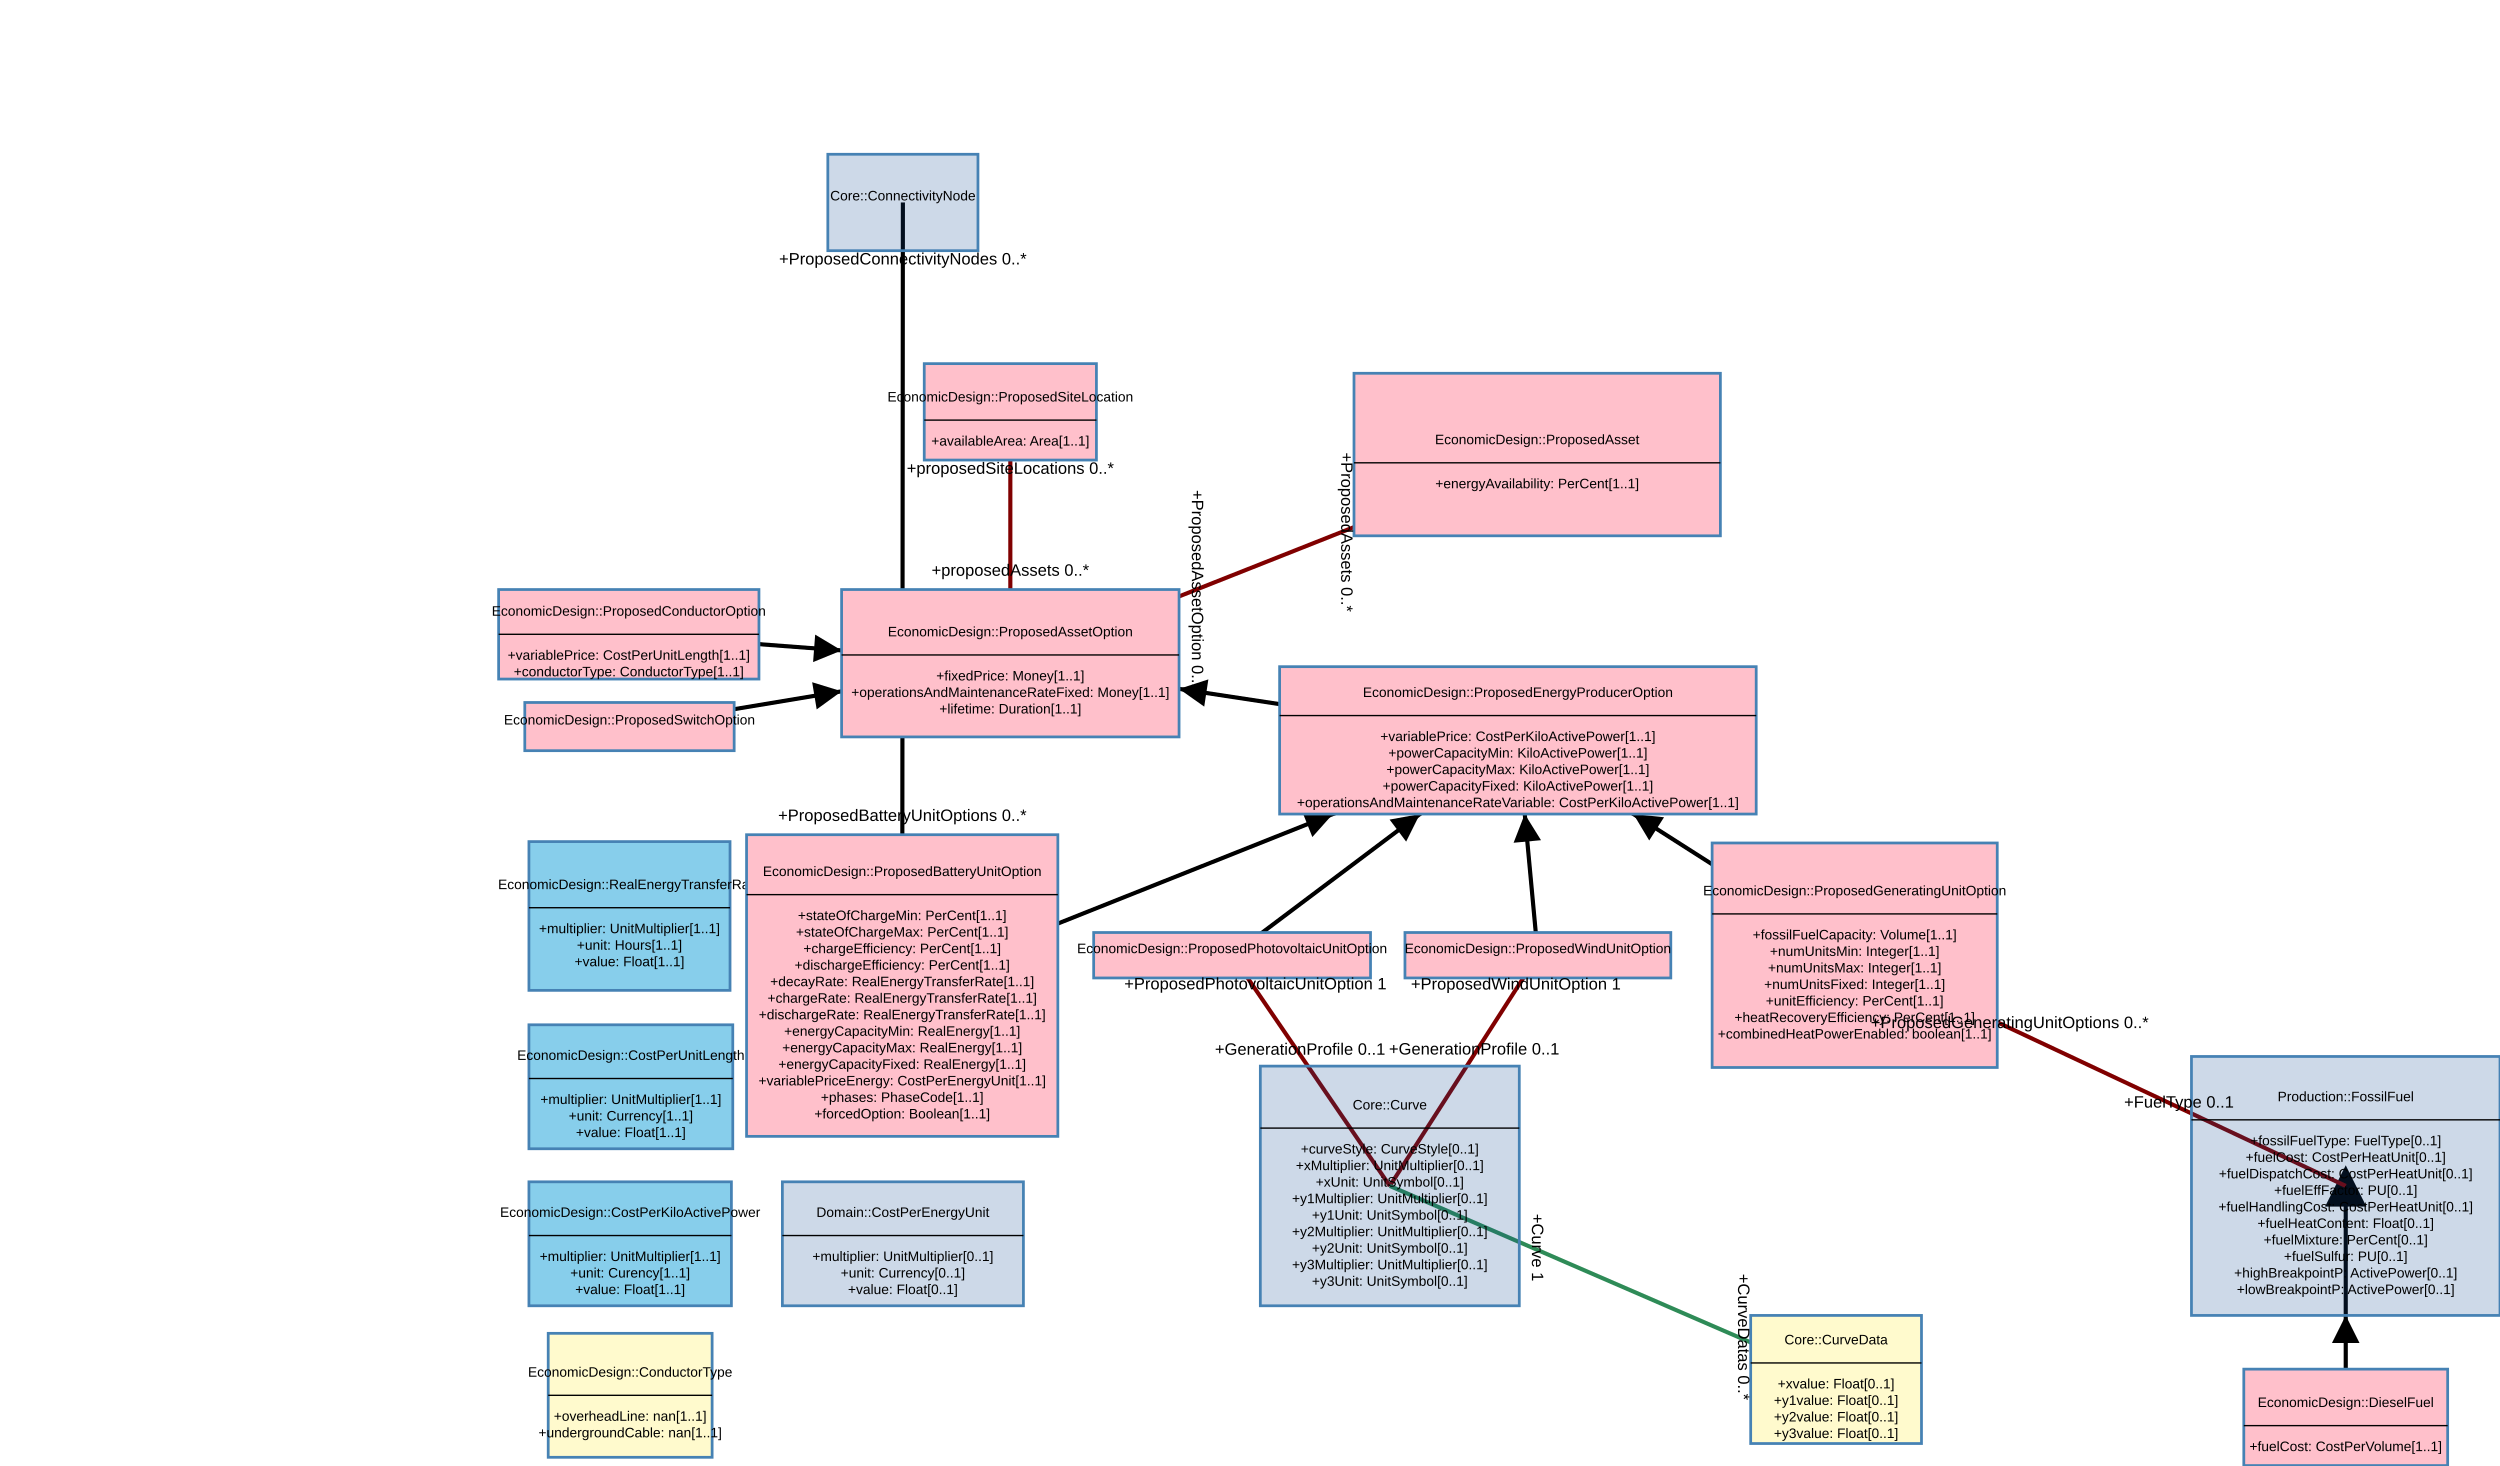
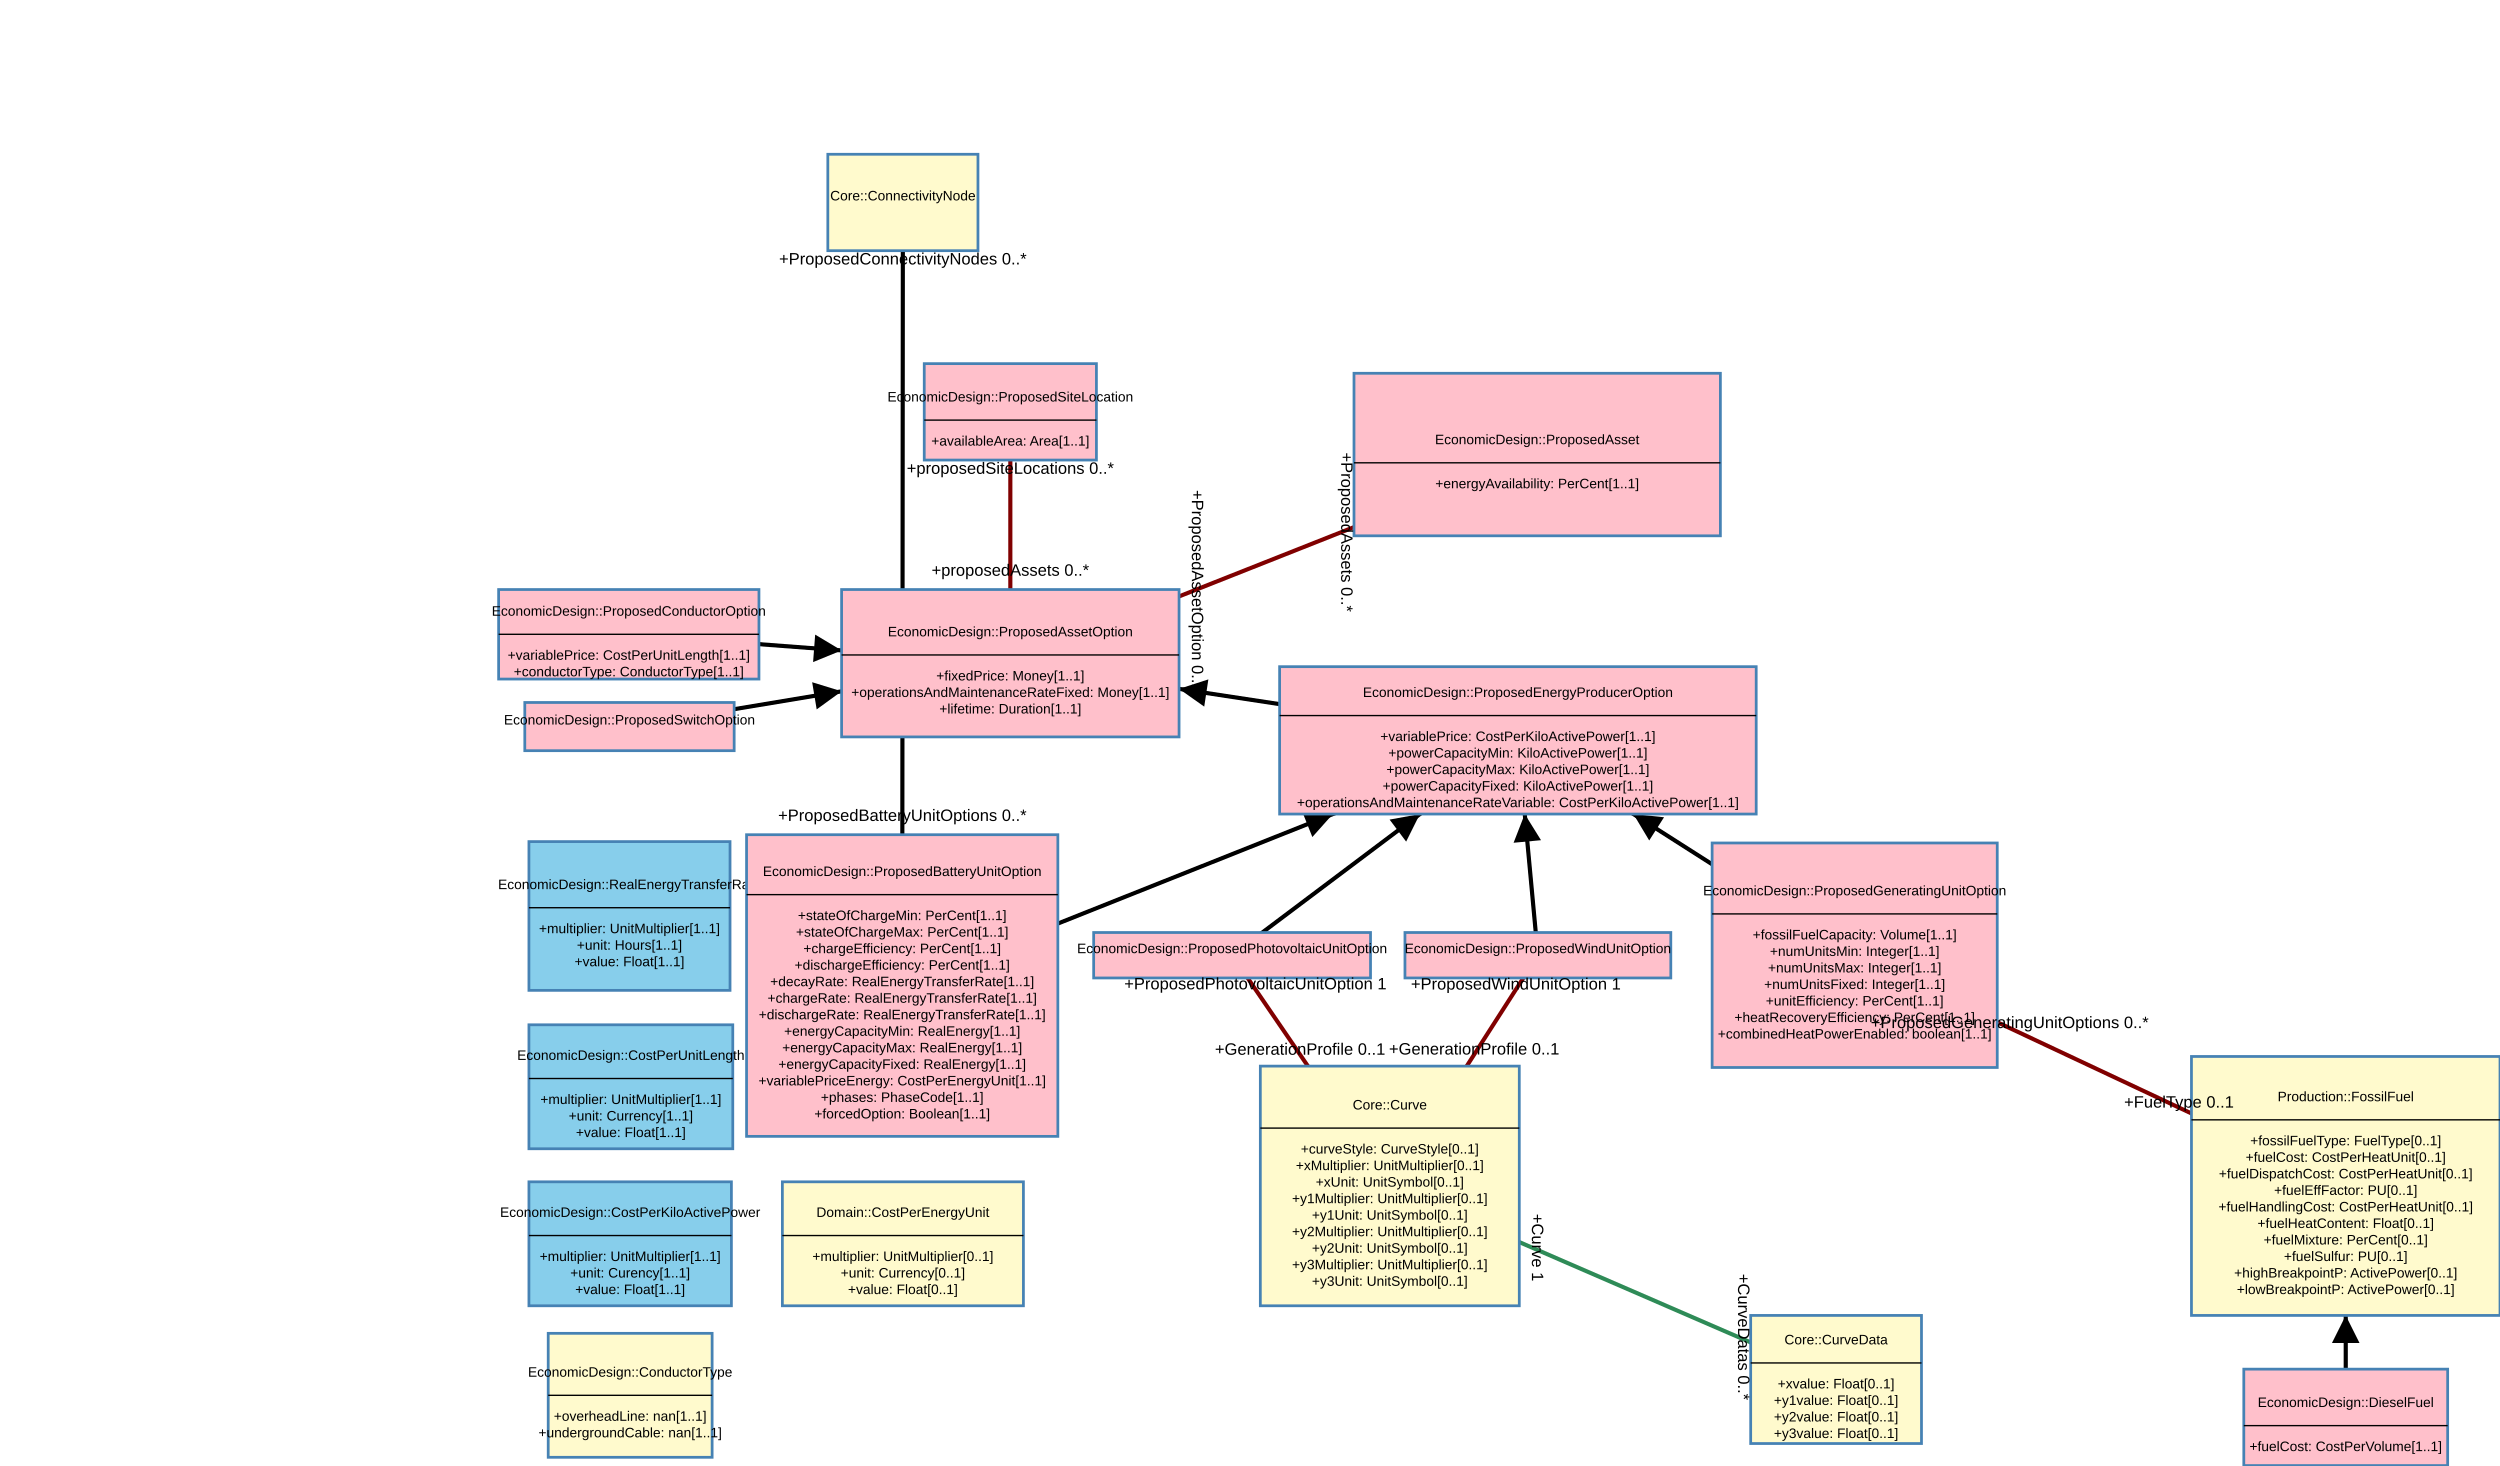
<svg xmlns="http://www.w3.org/2000/svg" width="1815" height="1064">
  <g class="zoom-group">
    <defs>
      <marker id="arrowhead" viewBox="-0 -5 10 10" refX="5" refY="0" orient="auto" markerWidth="10" markerHeight="10" xoverflow="visible">
        <path d="M 0,-5 L 10 ,0 L 0,5" fill="black" style="stroke: none;" />
      </marker>
    </defs>
    <line class="link" x1="655" y1="715.5" x2="1102" y2="537.5" stroke="#000000" stroke-width="3" marker-end="url(#arrowhead)" />
    <line class="link" x1="894.5" y1="693.5" x2="1102" y2="537.5" stroke="#000000" stroke-width="3" marker-end="url(#arrowhead)" />
    <line class="link" x1="1116.5" y1="693.5" x2="1102" y2="537.5" stroke="#000000" stroke-width="3" marker-end="url(#arrowhead)" />
    <line class="link" x1="1346.5" y1="693.5" x2="1102" y2="537.5" stroke="#000000" stroke-width="3" marker-end="url(#arrowhead)" />
    <line class="link" x1="457" y1="527.5" x2="733.5" y2="481.5" stroke="#000000" stroke-width="3" marker-end="url(#arrowhead)" />
    <line class="link" x1="456.5" y1="460.5" x2="733.5" y2="481.5" stroke="#000000" stroke-width="3" marker-end="url(#arrowhead)" />
    <line class="link" x1="1009" y1="861" x2="894.5" y2="693.5" stroke="#800000" stroke-width="3" />
    <line class="link" x1="1009" y1="861" x2="1116.5" y2="693.5" stroke="#800000" stroke-width="3" />
    <line class="link" x1="733.5" y1="299" x2="733.5" y2="481.5" stroke="#800000" stroke-width="3" />
    <line class="link" x1="1333" y1="1001.5" x2="1009" y2="861" stroke="#2e8b57" stroke-width="3" />
    <line class="link" x1="1116" y1="330" x2="733.5" y2="481.5" stroke="#800000" stroke-width="3" />
    <line class="link" x1="1703" y1="1029" x2="1703" y2="861" stroke="#000000" stroke-width="3" marker-end="url(#arrowhead)" />
    <line class="link" x1="1346.5" y1="693.5" x2="1703" y2="861" stroke="#800000" stroke-width="3" />
    <line class="link" x1="655" y1="715.5" x2="655.5" y2="147" stroke="#000000" stroke-width="3" />
    <line class="link" x1="1102" y1="537.5" x2="733.5" y2="481.5" stroke="#000000" stroke-width="3" marker-end="url(#arrowhead)" />
    <line class="arrow" x2="958.358" y2="594.7" x1="655" y1="715.5" stroke="#000000" stroke-width="2" marker-end="url(#arrowhead)" />
    <line class="arrow" x2="1022.845" y2="597.009" x1="894.5" y1="693.5" stroke="#000000" stroke-width="2" marker-end="url(#arrowhead)" />
    <line class="arrow" x2="1107.898" y2="600.957" x1="1116.5" y1="693.5" stroke="#000000" stroke-width="2" marker-end="url(#arrowhead)" />
    <line class="arrow" x2="1194.281" y2="596.379" x1="1346.5" y1="693.5" stroke="#000000" stroke-width="2" marker-end="url(#arrowhead)" />
    <line class="arrow" x2="601.136" y2="503.521" x1="457" y1="527.5" stroke="#000000" stroke-width="2" marker-end="url(#arrowhead)" />
    <line class="arrow" x2="601.029" y2="471.457" x1="456.5" y1="460.5" stroke="#000000" stroke-width="2" marker-end="url(#arrowhead)" />
    <line class="arrow" x2="1703" y2="965" x1="1703" y1="1029" stroke="#000000" stroke-width="2" marker-end="url(#arrowhead)" />
    <line class="arrow" x2="865.886" y2="501.618" x1="1102" y1="537.5" stroke="#000000" stroke-width="2" marker-end="url(#arrowhead)" />
    <g class="draggable" transform="translate(384, 611)">
      <rect class="box" width="146" height="108" style="fill: #87ceeb; stroke: steelblue; stroke-width: 2px; cursor: move;" />
      <text class="text" x="73" y="31" dy=".35em" text-anchor="middle" style="font-family: Arial, sans-serif; fill: black; font-size: 10px; pointer-events: none;">EconomicDesign::RealEnergyTransferRate</text>
      <line x1="0" x2="146" y1="48" y2="48" stroke="black" stroke-width="1" />
      <text class="text" x="73" y="63" dy=".35em" text-anchor="middle" style="font-family: Arial, sans-serif; fill: black; font-size: 10px; pointer-events: none;">+multiplier: UnitMultiplier[1..1]</text>
      <text class="text" x="73" y="75" dy=".35em" text-anchor="middle" style="font-family: Arial, sans-serif; fill: black; font-size: 10px; pointer-events: none;">+unit: Hours[1..1]</text>
      <text class="text" x="73" y="87" dy=".35em" text-anchor="middle" style="font-family: Arial, sans-serif; fill: black; font-size: 10px; pointer-events: none;">+value: Float[1..1]</text>
    </g>
    <g class="draggable" transform="translate(384, 744)">
      <rect class="box" width="148" height="90" style="fill: #87ceeb; stroke: steelblue; stroke-width: 2px; cursor: move;" />
      <text class="text" x="74" y="22" dy=".35em" text-anchor="middle" style="font-family: Arial, sans-serif; fill: black; font-size: 10px; pointer-events: none;">EconomicDesign::CostPerUnitLength</text>
      <line x1="0" x2="148" y1="39" y2="39" stroke="black" stroke-width="1" />
      <text class="text" x="74" y="54" dy=".35em" text-anchor="middle" style="font-family: Arial, sans-serif; fill: black; font-size: 10px; pointer-events: none;">+multiplier: UnitMultiplier[1..1]</text>
      <text class="text" x="74" y="66" dy=".35em" text-anchor="middle" style="font-family: Arial, sans-serif; fill: black; font-size: 10px; pointer-events: none;">+unit: Currency[1..1]</text>
      <text class="text" x="74" y="78" dy=".35em" text-anchor="middle" style="font-family: Arial, sans-serif; fill: black; font-size: 10px; pointer-events: none;">+value: Float[1..1]</text>
    </g>
    <g class="draggable" transform="translate(398, 968)">
      <rect class="box" width="119" height="90" style="fill: #fffacd; stroke: steelblue; stroke-width: 2px; cursor: move;" />
      <text class="text" x="59.5" y="28" dy=".35em" text-anchor="middle" style="font-family: Arial, sans-serif; fill: black; font-size: 10px; pointer-events: none;">EconomicDesign::ConductorType</text>
      <line x1="0" x2="119" y1="45" y2="45" stroke="black" stroke-width="1" />
      <text class="text" x="59.5" y="60" dy=".35em" text-anchor="middle" style="font-family: Arial, sans-serif; fill: black; font-size: 10px; pointer-events: none;">+overheadLine: nan[1..1]</text>
      <text class="text" x="59.5" y="72" dy=".35em" text-anchor="middle" style="font-family: Arial, sans-serif; fill: black; font-size: 10px; pointer-events: none;">+undergroundCable: nan[1..1]</text>
    </g>
    <g class="draggable" transform="translate(1271, 955)">
      <rect class="box" width="124" height="93" style="fill: #fffacd; stroke: steelblue; stroke-width: 2px; cursor: move;" />
      <text class="text" x="62" y="17.5" dy=".35em" text-anchor="middle" style="font-family: Arial, sans-serif; fill: black; font-size: 10px; pointer-events: none;">Core::CurveData</text>
      <line x1="0" x2="124" y1="34.5" y2="34.5" stroke="black" stroke-width="1" />
      <text class="text" x="62" y="49.5" dy=".35em" text-anchor="middle" style="font-family: Arial, sans-serif; fill: black; font-size: 10px; pointer-events: none;">+xvalue: Float[0..1]</text>
      <text class="text" x="62" y="61.5" dy=".35em" text-anchor="middle" style="font-family: Arial, sans-serif; fill: black; font-size: 10px; pointer-events: none;">+y1value: Float[0..1]</text>
      <text class="text" x="62" y="73.5" dy=".35em" text-anchor="middle" style="font-family: Arial, sans-serif; fill: black; font-size: 10px; pointer-events: none;">+y2value: Float[0..1]</text>
      <text class="text" x="62" y="85.5" dy=".35em" text-anchor="middle" style="font-family: Arial, sans-serif; fill: black; font-size: 10px; pointer-events: none;">+y3value: Float[0..1]</text>
    </g>
    <g class="draggable" transform="translate(611, 428)">
      <rect class="box" width="245" height="107" style="fill: #ffc0cb; stroke: steelblue; stroke-width: 2px; cursor: move;" />
      <text class="text" x="122.5" y="30.5" dy=".35em" text-anchor="middle" style="font-family: Arial, sans-serif; fill: black; font-size: 10px; pointer-events: none;">EconomicDesign::ProposedAssetOption</text>
      <line x1="0" x2="245" y1="47.5" y2="47.5" stroke="black" stroke-width="1" />
      <text class="text" x="122.5" y="62.5" dy=".35em" text-anchor="middle" style="font-family: Arial, sans-serif; fill: black; font-size: 10px; pointer-events: none;">+fixedPrice: Money[1..1]</text>
      <text class="text" x="122.5" y="74.5" dy=".35em" text-anchor="middle" style="font-family: Arial, sans-serif; fill: black; font-size: 10px; pointer-events: none;">+operationsAndMaintenanceRateFixed: Money[1..1]</text>
      <text class="text" x="122.5" y="86.5" dy=".35em" text-anchor="middle" style="font-family: Arial, sans-serif; fill: black; font-size: 10px; pointer-events: none;">+lifetime: Duration[1..1]</text>
    </g>
    <g class="draggable" transform="translate(929, 484)">
      <rect class="box" width="346" height="107" style="fill: #ffc0cb; stroke: steelblue; stroke-width: 2px; cursor: move;" />
      <text class="text" x="173" y="18.5" dy=".35em" text-anchor="middle" style="font-family: Arial, sans-serif; fill: black; font-size: 10px; pointer-events: none;">EconomicDesign::ProposedEnergyProducerOption</text>
      <line x1="0" x2="346" y1="35.5" y2="35.5" stroke="black" stroke-width="1" />
      <text class="text" x="173" y="50.5" dy=".35em" text-anchor="middle" style="font-family: Arial, sans-serif; fill: black; font-size: 10px; pointer-events: none;">+variablePrice: CostPerKiloActivePower[1..1]</text>
      <text class="text" x="173" y="62.5" dy=".35em" text-anchor="middle" style="font-family: Arial, sans-serif; fill: black; font-size: 10px; pointer-events: none;">+powerCapacityMin: KiloActivePower[1..1]</text>
      <text class="text" x="173" y="74.5" dy=".35em" text-anchor="middle" style="font-family: Arial, sans-serif; fill: black; font-size: 10px; pointer-events: none;">+powerCapacityMax: KiloActivePower[1..1]</text>
      <text class="text" x="173" y="86.5" dy=".35em" text-anchor="middle" style="font-family: Arial, sans-serif; fill: black; font-size: 10px; pointer-events: none;">+powerCapacityFixed: KiloActivePower[1..1]</text>
      <text class="text" x="173" y="98.5" dy=".35em" text-anchor="middle" style="font-family: Arial, sans-serif; fill: black; font-size: 10px; pointer-events: none;">+operationsAndMaintenanceRateVariable: CostPerKiloActivePower[1..1]</text>
    </g>
    <g class="draggable" transform="translate(542, 606)">
      <rect class="box" width="226" height="219" style="fill: #ffc0cb; stroke: steelblue; stroke-width: 2px; cursor: move;" />
      <text class="text" x="113" y="26.5" dy=".35em" text-anchor="middle" style="font-family: Arial, sans-serif; fill: black; font-size: 10px; pointer-events: none;">EconomicDesign::ProposedBatteryUnitOption</text>
      <line x1="0" x2="226" y1="43.5" y2="43.5" stroke="black" stroke-width="1" />
      <text class="text" x="113" y="58.5" dy=".35em" text-anchor="middle" style="font-family: Arial, sans-serif; fill: black; font-size: 10px; pointer-events: none;">+stateOfChargeMin: PerCent[1..1]</text>
      <text class="text" x="113" y="70.5" dy=".35em" text-anchor="middle" style="font-family: Arial, sans-serif; fill: black; font-size: 10px; pointer-events: none;">+stateOfChargeMax: PerCent[1..1]</text>
      <text class="text" x="113" y="82.5" dy=".35em" text-anchor="middle" style="font-family: Arial, sans-serif; fill: black; font-size: 10px; pointer-events: none;">+chargeEfficiency: PerCent[1..1]</text>
      <text class="text" x="113" y="94.5" dy=".35em" text-anchor="middle" style="font-family: Arial, sans-serif; fill: black; font-size: 10px; pointer-events: none;">+dischargeEfficiency: PerCent[1..1]</text>
      <text class="text" x="113" y="106.5" dy=".35em" text-anchor="middle" style="font-family: Arial, sans-serif; fill: black; font-size: 10px; pointer-events: none;">+decayRate: RealEnergyTransferRate[1..1]</text>
      <text class="text" x="113" y="118.5" dy=".35em" text-anchor="middle" style="font-family: Arial, sans-serif; fill: black; font-size: 10px; pointer-events: none;">+chargeRate: RealEnergyTransferRate[1..1]</text>
      <text class="text" x="113" y="130.5" dy=".35em" text-anchor="middle" style="font-family: Arial, sans-serif; fill: black; font-size: 10px; pointer-events: none;">+dischargeRate: RealEnergyTransferRate[1..1]</text>
      <text class="text" x="113" y="142.5" dy=".35em" text-anchor="middle" style="font-family: Arial, sans-serif; fill: black; font-size: 10px; pointer-events: none;">+energyCapacityMin: RealEnergy[1..1]</text>
      <text class="text" x="113" y="154.5" dy=".35em" text-anchor="middle" style="font-family: Arial, sans-serif; fill: black; font-size: 10px; pointer-events: none;">+energyCapacityMax: RealEnergy[1..1]</text>
      <text class="text" x="113" y="166.5" dy=".35em" text-anchor="middle" style="font-family: Arial, sans-serif; fill: black; font-size: 10px; pointer-events: none;">+energyCapacityFixed: RealEnergy[1..1]</text>
      <text class="text" x="113" y="178.5" dy=".35em" text-anchor="middle" style="font-family: Arial, sans-serif; fill: black; font-size: 10px; pointer-events: none;">+variablePriceEnergy: CostPerEnergyUnit[1..1]</text>
      <text class="text" x="113" y="190.5" dy=".35em" text-anchor="middle" style="font-family: Arial, sans-serif; fill: black; font-size: 10px; pointer-events: none;">+phases: PhaseCode[1..1]</text>
      <text class="text" x="113" y="202.5" dy=".35em" text-anchor="middle" style="font-family: Arial, sans-serif; fill: black; font-size: 10px; pointer-events: none;">+forcedOption: Boolean[1..1]</text>
    </g>
    <g class="draggable" transform="translate(1243, 612)">
      <rect class="box" width="207" height="163" style="fill: #ffc0cb; stroke: steelblue; stroke-width: 2px; cursor: move;" />
      <text class="text" x="103.5" y="34.5" dy=".35em" text-anchor="middle" style="font-family: Arial, sans-serif; fill: black; font-size: 10px; pointer-events: none;">EconomicDesign::ProposedGeneratingUnitOption</text>
      <line x1="0" x2="207" y1="51.5" y2="51.5" stroke="black" stroke-width="1" />
      <text class="text" x="103.5" y="66.5" dy=".35em" text-anchor="middle" style="font-family: Arial, sans-serif; fill: black; font-size: 10px; pointer-events: none;">+fossilFuelCapacity: Volume[1..1]</text>
      <text class="text" x="103.5" y="78.5" dy=".35em" text-anchor="middle" style="font-family: Arial, sans-serif; fill: black; font-size: 10px; pointer-events: none;">+numUnitsMin: Integer[1..1]</text>
      <text class="text" x="103.5" y="90.5" dy=".35em" text-anchor="middle" style="font-family: Arial, sans-serif; fill: black; font-size: 10px; pointer-events: none;">+numUnitsMax: Integer[1..1]</text>
      <text class="text" x="103.5" y="102.5" dy=".35em" text-anchor="middle" style="font-family: Arial, sans-serif; fill: black; font-size: 10px; pointer-events: none;">+numUnitsFixed: Integer[1..1]</text>
      <text class="text" x="103.5" y="114.5" dy=".35em" text-anchor="middle" style="font-family: Arial, sans-serif; fill: black; font-size: 10px; pointer-events: none;">+unitEfficiency: PerCent[1..1]</text>
      <text class="text" x="103.5" y="126.5" dy=".35em" text-anchor="middle" style="font-family: Arial, sans-serif; fill: black; font-size: 10px; pointer-events: none;">+heatRecoveryEfficiency: PerCent[1..1]</text>
      <text class="text" x="103.5" y="138.5" dy=".35em" text-anchor="middle" style="font-family: Arial, sans-serif; fill: black; font-size: 10px; pointer-events: none;">+combinedHeatPowerEnabled: boolean[1..1]</text>
    </g>
    <g class="draggable" transform="translate(1020, 677)">
      <rect class="box" width="193" height="33" style="fill: #ffc0cb; stroke: steelblue; stroke-width: 2px; cursor: move;" />
      <text class="text" x="96.5" y="11.5" dy=".35em" text-anchor="middle" style="font-family: Arial, sans-serif; fill: black; font-size: 10px; pointer-events: none;">EconomicDesign::ProposedWindUnitOption</text>
    </g>
    <g class="draggable" transform="translate(794, 677)">
      <rect class="box" width="201" height="33" style="fill: #ffc0cb; stroke: steelblue; stroke-width: 2px; cursor: move;" />
      <text class="text" x="100.5" y="11.5" dy=".35em" text-anchor="middle" style="font-family: Arial, sans-serif; fill: black; font-size: 10px; pointer-events: none;">EconomicDesign::ProposedPhotovoltaicUnitOption</text>
    </g>
    <g class="draggable" transform="translate(362, 428)">
      <rect class="box" width="189" height="65" style="fill: #ffc0cb; stroke: steelblue; stroke-width: 2px; cursor: move;" />
      <text class="text" x="94.5" y="15.5" dy=".35em" text-anchor="middle" style="font-family: Arial, sans-serif; fill: black; font-size: 10px; pointer-events: none;">EconomicDesign::ProposedConductorOption</text>
      <line x1="0" x2="189" y1="32.5" y2="32.5" stroke="black" stroke-width="1" />
      <text class="text" x="94.5" y="47.5" dy=".35em" text-anchor="middle" style="font-family: Arial, sans-serif; fill: black; font-size: 10px; pointer-events: none;">+variablePrice: CostPerUnitLength[1..1]</text>
      <text class="text" x="94.5" y="59.5" dy=".35em" text-anchor="middle" style="font-family: Arial, sans-serif; fill: black; font-size: 10px; pointer-events: none;">+conductorType: ConductorType[1..1]</text>
    </g>
    <g class="draggable" transform="translate(381, 510)">
      <rect class="box" width="152" height="35" style="fill: #ffc0cb; stroke: steelblue; stroke-width: 2px; cursor: move;" />
      <text class="text" x="76" y="12.5" dy=".35em" text-anchor="middle" style="font-family: Arial, sans-serif; fill: black; font-size: 10px; pointer-events: none;">EconomicDesign::ProposedSwitchOption</text>
    </g>
    <g class="draggable" transform="translate(915, 774)">
-       <rect class="box" width="188" height="174" style="fill: #13499135; stroke: steelblue; stroke-width: 2px; cursor: move;" />
+       <rect class="box" width="188" height="174" style="fill: #fffacd; stroke: steelblue; stroke-width: 2px; cursor: move;" />
      <text class="text" x="94" y="28" dy=".35em" text-anchor="middle" style="font-family: Arial, sans-serif; fill: black; font-size: 10px; pointer-events: none;">Core::Curve</text>
      <line x1="0" x2="188" y1="45" y2="45" stroke="black" stroke-width="1" />
      <text class="text" x="94" y="60" dy=".35em" text-anchor="middle" style="font-family: Arial, sans-serif; fill: black; font-size: 10px; pointer-events: none;">+curveStyle: CurveStyle[0..1]</text>
      <text class="text" x="94" y="72" dy=".35em" text-anchor="middle" style="font-family: Arial, sans-serif; fill: black; font-size: 10px; pointer-events: none;">+xMultiplier: UnitMultiplier[0..1]</text>
      <text class="text" x="94" y="84" dy=".35em" text-anchor="middle" style="font-family: Arial, sans-serif; fill: black; font-size: 10px; pointer-events: none;">+xUnit: UnitSymbol[0..1]</text>
      <text class="text" x="94" y="96" dy=".35em" text-anchor="middle" style="font-family: Arial, sans-serif; fill: black; font-size: 10px; pointer-events: none;">+y1Multiplier: UnitMultiplier[0..1]</text>
      <text class="text" x="94" y="108" dy=".35em" text-anchor="middle" style="font-family: Arial, sans-serif; fill: black; font-size: 10px; pointer-events: none;">+y1Unit: UnitSymbol[0..1]</text>
      <text class="text" x="94" y="120" dy=".35em" text-anchor="middle" style="font-family: Arial, sans-serif; fill: black; font-size: 10px; pointer-events: none;">+y2Multiplier: UnitMultiplier[0..1]</text>
      <text class="text" x="94" y="132" dy=".35em" text-anchor="middle" style="font-family: Arial, sans-serif; fill: black; font-size: 10px; pointer-events: none;">+y2Unit: UnitSymbol[0..1]</text>
      <text class="text" x="94" y="144" dy=".35em" text-anchor="middle" style="font-family: Arial, sans-serif; fill: black; font-size: 10px; pointer-events: none;">+y3Multiplier: UnitMultiplier[0..1]</text>
      <text class="text" x="94" y="156" dy=".35em" text-anchor="middle" style="font-family: Arial, sans-serif; fill: black; font-size: 10px; pointer-events: none;">+y3Unit: UnitSymbol[0..1]</text>
    </g>
    <g class="draggable" transform="translate(671, 264)">
      <rect class="box" width="125" height="70" style="fill: #ffc0cb; stroke: steelblue; stroke-width: 2px; cursor: move;" />
      <text class="text" x="62.5" y="24" dy=".35em" text-anchor="middle" style="font-family: Arial, sans-serif; fill: black; font-size: 10px; pointer-events: none;">EconomicDesign::ProposedSiteLocation</text>
      <line x1="0" x2="125" y1="41" y2="41" stroke="black" stroke-width="1" />
      <text class="text" x="62.5" y="56" dy=".35em" text-anchor="middle" style="font-family: Arial, sans-serif; fill: black; font-size: 10px; pointer-events: none;">+availableArea: Area[1..1]</text>
    </g>
    <g class="draggable" transform="translate(983, 271)">
      <rect class="box" width="266" height="118" style="fill: #ffc0cb; stroke: steelblue; stroke-width: 2px; cursor: move;" />
      <text class="text" x="133" y="48" dy=".35em" text-anchor="middle" style="font-family: Arial, sans-serif; fill: black; font-size: 10px; pointer-events: none;">EconomicDesign::ProposedAsset</text>
      <line x1="0" x2="266" y1="65" y2="65" stroke="black" stroke-width="1" />
      <text class="text" x="133" y="80" dy=".35em" text-anchor="middle" style="font-family: Arial, sans-serif; fill: black; font-size: 10px; pointer-events: none;">+energyAvailability: PerCent[1..1]</text>
    </g>
    <g class="draggable" transform="translate(384, 858)">
      <rect class="box" width="147" height="90" style="fill: #87ceeb; stroke: steelblue; stroke-width: 2px; cursor: move;" />
      <text class="text" x="73.5" y="22" dy=".35em" text-anchor="middle" style="font-family: Arial, sans-serif; fill: black; font-size: 10px; pointer-events: none;">EconomicDesign::CostPerKiloActivePower</text>
      <line x1="0" x2="147" y1="39" y2="39" stroke="black" stroke-width="1" />
      <text class="text" x="73.5" y="54" dy=".35em" text-anchor="middle" style="font-family: Arial, sans-serif; fill: black; font-size: 10px; pointer-events: none;">+multiplier: UnitMultiplier[1..1]</text>
      <text class="text" x="73.5" y="66" dy=".35em" text-anchor="middle" style="font-family: Arial, sans-serif; fill: black; font-size: 10px; pointer-events: none;">+unit: Curency[1..1]</text>
      <text class="text" x="73.5" y="78" dy=".35em" text-anchor="middle" style="font-family: Arial, sans-serif; fill: black; font-size: 10px; pointer-events: none;">+value: Float[1..1]</text>
    </g>
    <g class="draggable" transform="translate(568, 858)">
-       <rect class="box" width="175" height="90" style="fill: #13499135; stroke: steelblue; stroke-width: 2px; cursor: move;" />
+       <rect class="box" width="175" height="90" style="fill: #fffacd; stroke: steelblue; stroke-width: 2px; cursor: move;" />
      <text class="text" x="87.5" y="22" dy=".35em" text-anchor="middle" style="font-family: Arial, sans-serif; fill: black; font-size: 10px; pointer-events: none;">Domain::CostPerEnergyUnit</text>
      <line x1="0" x2="175" y1="39" y2="39" stroke="black" stroke-width="1" />
      <text class="text" x="87.5" y="54" dy=".35em" text-anchor="middle" style="font-family: Arial, sans-serif; fill: black; font-size: 10px; pointer-events: none;">+multiplier: UnitMultiplier[0..1]</text>
      <text class="text" x="87.5" y="66" dy=".35em" text-anchor="middle" style="font-family: Arial, sans-serif; fill: black; font-size: 10px; pointer-events: none;">+unit: Currency[0..1]</text>
      <text class="text" x="87.5" y="78" dy=".35em" text-anchor="middle" style="font-family: Arial, sans-serif; fill: black; font-size: 10px; pointer-events: none;">+value: Float[0..1]</text>
    </g>
    <g class="draggable" transform="translate(1591, 767)">
-       <rect class="box" width="224" height="188" style="fill: #13499135; stroke: steelblue; stroke-width: 2px; cursor: move;" />
+       <rect class="box" width="224" height="188" style="fill: #fffacd; stroke: steelblue; stroke-width: 2px; cursor: move;" />
      <text class="text" x="112" y="29" dy=".35em" text-anchor="middle" style="font-family: Arial, sans-serif; fill: black; font-size: 10px; pointer-events: none;">Production::FossilFuel</text>
      <line x1="0" x2="224" y1="46" y2="46" stroke="black" stroke-width="1" />
      <text class="text" x="112" y="61" dy=".35em" text-anchor="middle" style="font-family: Arial, sans-serif; fill: black; font-size: 10px; pointer-events: none;">+fossilFuelType: FuelType[0..1]</text>
      <text class="text" x="112" y="73" dy=".35em" text-anchor="middle" style="font-family: Arial, sans-serif; fill: black; font-size: 10px; pointer-events: none;">+fuelCost: CostPerHeatUnit[0..1]</text>
      <text class="text" x="112" y="85" dy=".35em" text-anchor="middle" style="font-family: Arial, sans-serif; fill: black; font-size: 10px; pointer-events: none;">+fuelDispatchCost: CostPerHeatUnit[0..1]</text>
      <text class="text" x="112" y="97" dy=".35em" text-anchor="middle" style="font-family: Arial, sans-serif; fill: black; font-size: 10px; pointer-events: none;">+fuelEffFactor: PU[0..1]</text>
      <text class="text" x="112" y="109" dy=".35em" text-anchor="middle" style="font-family: Arial, sans-serif; fill: black; font-size: 10px; pointer-events: none;">+fuelHandlingCost: CostPerHeatUnit[0..1]</text>
      <text class="text" x="112" y="121" dy=".35em" text-anchor="middle" style="font-family: Arial, sans-serif; fill: black; font-size: 10px; pointer-events: none;">+fuelHeatContent: Float[0..1]</text>
      <text class="text" x="112" y="133" dy=".35em" text-anchor="middle" style="font-family: Arial, sans-serif; fill: black; font-size: 10px; pointer-events: none;">+fuelMixture: PerCent[0..1]</text>
      <text class="text" x="112" y="145" dy=".35em" text-anchor="middle" style="font-family: Arial, sans-serif; fill: black; font-size: 10px; pointer-events: none;">+fuelSulfur: PU[0..1]</text>
      <text class="text" x="112" y="157" dy=".35em" text-anchor="middle" style="font-family: Arial, sans-serif; fill: black; font-size: 10px; pointer-events: none;">+highBreakpointP: ActivePower[0..1]</text>
      <text class="text" x="112" y="169" dy=".35em" text-anchor="middle" style="font-family: Arial, sans-serif; fill: black; font-size: 10px; pointer-events: none;">+lowBreakpointP: ActivePower[0..1]</text>
    </g>
    <g class="draggable" transform="translate(1629, 994)">
      <rect class="box" width="148" height="70" style="fill: #ffc0cb; stroke: steelblue; stroke-width: 2px; cursor: move;" />
      <text class="text" x="74" y="24" dy=".35em" text-anchor="middle" style="font-family: Arial, sans-serif; fill: black; font-size: 10px; pointer-events: none;">EconomicDesign::DieselFuel</text>
      <line x1="0" x2="148" y1="41" y2="41" stroke="black" stroke-width="1" />
      <text class="text" x="74" y="56" dy=".35em" text-anchor="middle" style="font-family: Arial, sans-serif; fill: black; font-size: 10px; pointer-events: none;">+fuelCost: CostPerVolume[1..1]</text>
    </g>
    <g class="draggable" transform="translate(601, 112)">
-       <rect class="box" width="109" height="70" style="fill: #13499135; stroke: steelblue; stroke-width: 2px; cursor: move;" />
+       <rect class="box" width="109" height="70" style="fill: #fffacd; stroke: steelblue; stroke-width: 2px; cursor: move;" />
      <text class="text" x="54.5" y="30" dy=".35em" text-anchor="middle" style="font-family: Arial, sans-serif; fill: black; font-size: 10px; pointer-events: none;">Core::ConnectivityNode</text>
    </g>
    <text class="link-text-start" x="777.29" y="666.803" transform="rotate(90, 777.2905, 666.8027)" text-anchor="middle" style="font-family: Arial, sans-serif; font-size: 12px; fill: black;" />
    <text class="link-text-start" x="924.44" y="670.991" transform="rotate(90, 924.4402, 670.9908)" text-anchor="middle" style="font-family: Arial, sans-serif; font-size: 12px; fill: black;" />
    <text class="link-text-start" x="1114.041" y="667.043" transform="rotate(0, 1114.041, 667.0429)" text-anchor="middle" style="font-family: Arial, sans-serif; font-size: 12px; fill: black;" />
    <text class="link-text-start" x="1234.57" y="622.084" transform="rotate(90, 1234.57, 622.0844)" text-anchor="middle" style="font-family: Arial, sans-serif; font-size: 12px; fill: black;" />
    <text class="link-text-start" x="542.864" y="513.215" transform="rotate(90, 542.8644, 513.2151)" text-anchor="middle" style="font-family: Arial, sans-serif; font-size: 12px; fill: black;" />
    <text class="link-text-start" x="560.971" y="468.42" transform="rotate(0, 560.9714, 468.4202)" text-anchor="middle" style="font-family: Arial, sans-serif; font-size: 12px; fill: black;" />
    <text class="link-text-start" x="943.885" y="765.745" transform="rotate(0, 943.8851, 765.7445)" text-anchor="middle" style="font-family: Arial, sans-serif; font-size: 12px; fill: black;">+GenerationProfile 0..1</text>
    <text class="link-text-start" x="1070.237" y="765.584" transform="rotate(0, 1070.237, 765.5841)" text-anchor="middle" style="font-family: Arial, sans-serif; font-size: 12px; fill: black;">+GenerationProfile 0..1</text>
    <text class="link-text-start" x="733.5" y="344" transform="rotate(0, 733.5, 344)" text-anchor="middle" style="font-family: Arial, sans-serif; font-size: 12px; fill: black;">+proposedSiteLocations 0..*</text>
    <text class="link-text-start" x="1261.825" y="970.636" transform="rotate(90, 1261.825, 970.6357)" text-anchor="middle" style="font-family: Arial, sans-serif; font-size: 12px; fill: black;">+CurveDatas 0..*</text>
    <text class="link-text-start" x="973.703" y="386.361" transform="rotate(90, 973.7027, 386.3609)" text-anchor="middle" style="font-family: Arial, sans-serif; font-size: 12px; fill: black;">+ProposedAssets 0..*</text>
    <text class="link-text-start" x="1703" y="984" transform="rotate(0, 1703, 984)" text-anchor="middle" style="font-family: Arial, sans-serif; font-size: 12px; fill: black;" />
    <text class="link-text-start" x="1459.051" y="746.381" transform="rotate(0, 1459.051, 746.3815)" text-anchor="middle" style="font-family: Arial, sans-serif; font-size: 12px; fill: black;">+ProposedGeneratingUnitOptions 0..*</text>
    <text class="link-text-start" x="655.105" y="596" transform="rotate(0, 655.1051, 596)" text-anchor="middle" style="font-family: Arial, sans-serif; font-size: 12px; fill: black;">+ProposedBatteryUnitOptions 0..*</text>
    <text class="link-text-start" x="919.114" y="509.707" transform="rotate(90, 919.1135, 509.7072)" text-anchor="middle" style="font-family: Arial, sans-serif; font-size: 12px; fill: black;" />
    <text class="link-text-end" x="958.358" y="594.7" transform="rotate(90, 958.3584, 594.6996)" text-anchor="middle" style="font-family: Arial, sans-serif; font-size: 12px; fill: black;" />
    <text class="link-text-end" x="1022.845" y="597.009" transform="rotate(90, 1022.845, 597.0092)" text-anchor="middle" style="font-family: Arial, sans-serif; font-size: 12px; fill: black;" />
    <text class="link-text-end" x="1107.898" y="600.957" transform="rotate(0, 1107.898, 600.9571)" text-anchor="middle" style="font-family: Arial, sans-serif; font-size: 12px; fill: black;" />
    <text class="link-text-end" x="1194.281" y="596.379" transform="rotate(90, 1194.281, 596.3788)" text-anchor="middle" style="font-family: Arial, sans-serif; font-size: 12px; fill: black;" />
    <text class="link-text-end" x="601.136" y="503.521" transform="rotate(90, 601.1356, 503.5208)" text-anchor="middle" style="font-family: Arial, sans-serif; font-size: 12px; fill: black;" />
    <text class="link-text-end" x="601.029" y="471.457" transform="rotate(0, 601.0286, 471.457)" text-anchor="middle" style="font-family: Arial, sans-serif; font-size: 12px; fill: black;" />
    <text class="link-text-end" x="911.422" y="718.255" transform="rotate(0, 911.4224, 718.2555)" text-anchor="middle" style="font-family: Arial, sans-serif; font-size: 12px; fill: black;">+ProposedPhotovoltaicUnitOption 1</text>
    <text class="link-text-end" x="1100.509" y="718.416" transform="rotate(0, 1100.509, 718.4159)" text-anchor="middle" style="font-family: Arial, sans-serif; font-size: 12px; fill: black;">+ProposedWindUnitOption 1</text>
    <text class="link-text-end" x="733.5" y="418" transform="rotate(0, 733.5, 418)" text-anchor="middle" style="font-family: Arial, sans-serif; font-size: 12px; fill: black;">+proposedAssets 0..*</text>
    <text class="link-text-end" x="1112.175" y="905.741" transform="rotate(90, 1112.175, 905.7408)" text-anchor="middle" style="font-family: Arial, sans-serif; font-size: 12px; fill: black;">+Curve 1</text>
    <text class="link-text-end" x="865.297" y="429.298" transform="rotate(90, 865.2973, 429.2979)" text-anchor="middle" style="font-family: Arial, sans-serif; font-size: 12px; fill: black;">+ProposedAssetOption 0..1</text>
    <text class="link-text-end" x="1703" y="965" transform="rotate(0, 1703, 965)" text-anchor="middle" style="font-family: Arial, sans-serif; font-size: 12px; fill: black;" />
    <text class="link-text-end" x="1581.949" y="804.125" transform="rotate(0, 1581.949, 804.1248)" text-anchor="middle" style="font-family: Arial, sans-serif; font-size: 12px; fill: black;">+FuelType 0..1</text>
    <text class="link-text-end" x="655.46" y="192" transform="rotate(0, 655.4604, 192)" text-anchor="middle" style="font-family: Arial, sans-serif; font-size: 12px; fill: black;">+ProposedConnectivityNodes 0..*</text>
    <text class="link-text-end" x="865.886" y="501.618" transform="rotate(90, 865.8865, 501.6184)" text-anchor="middle" style="font-family: Arial, sans-serif; font-size: 12px; fill: black;" />
  </g>
</svg>
